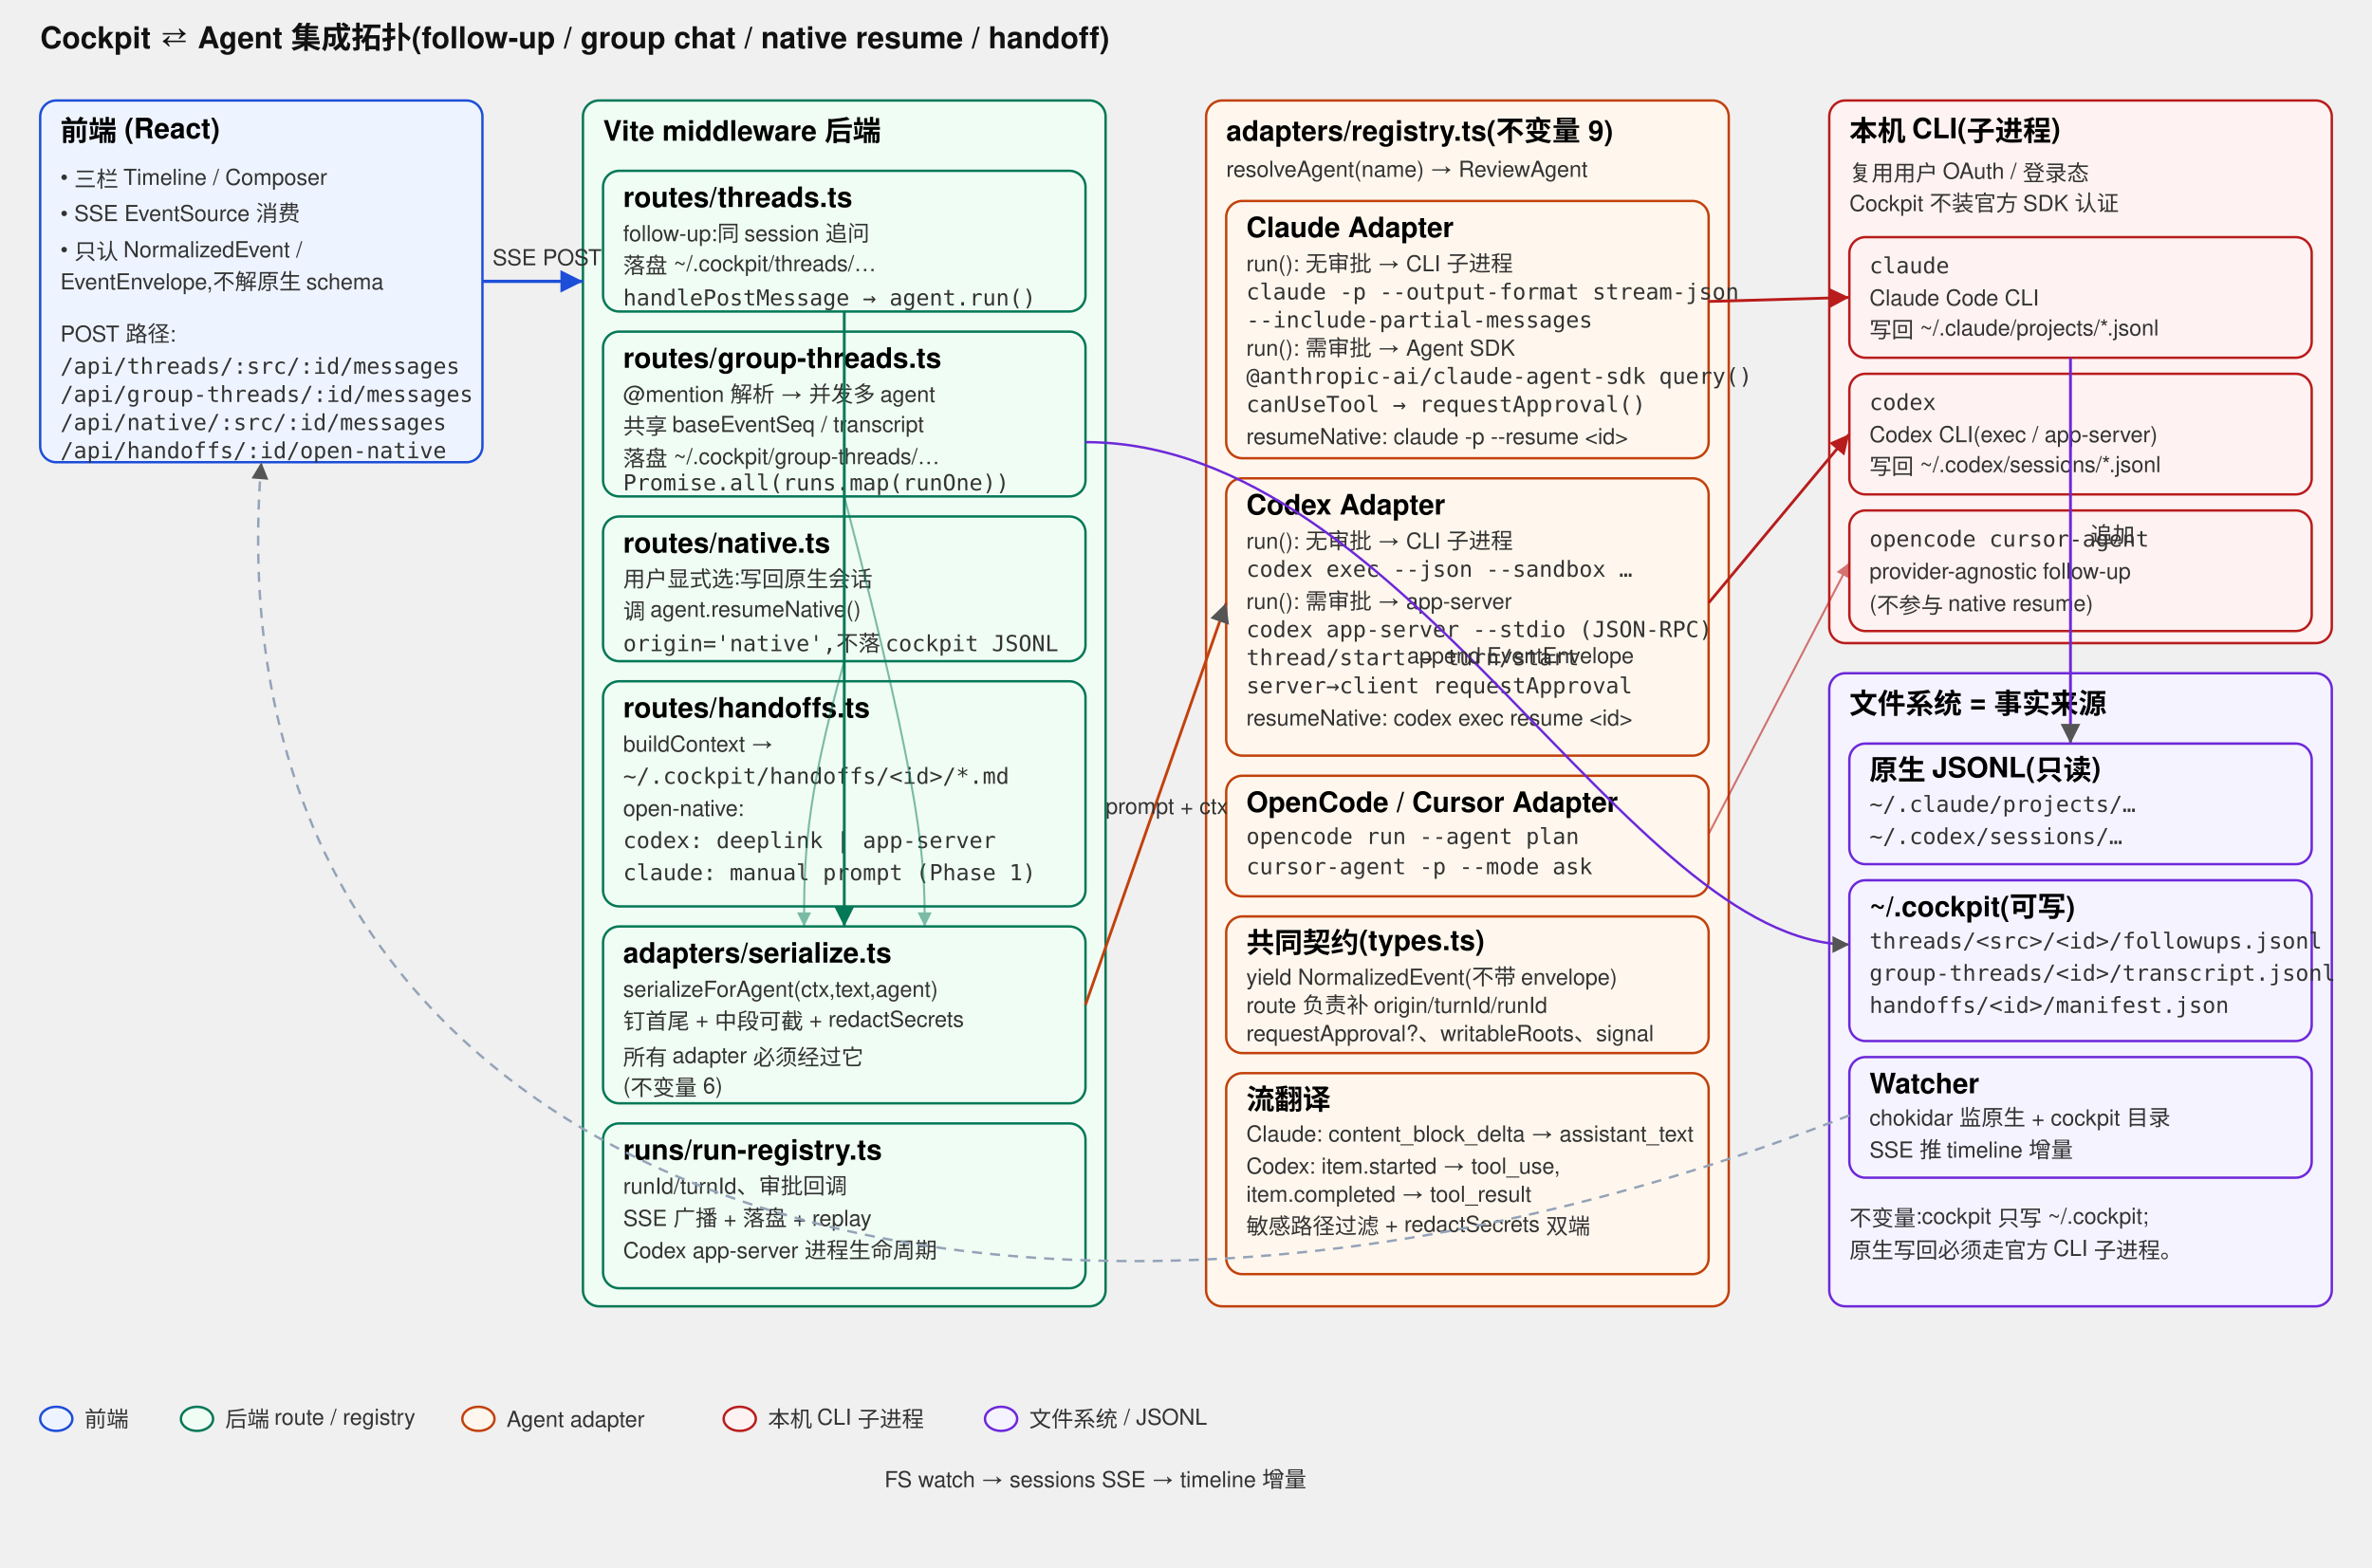
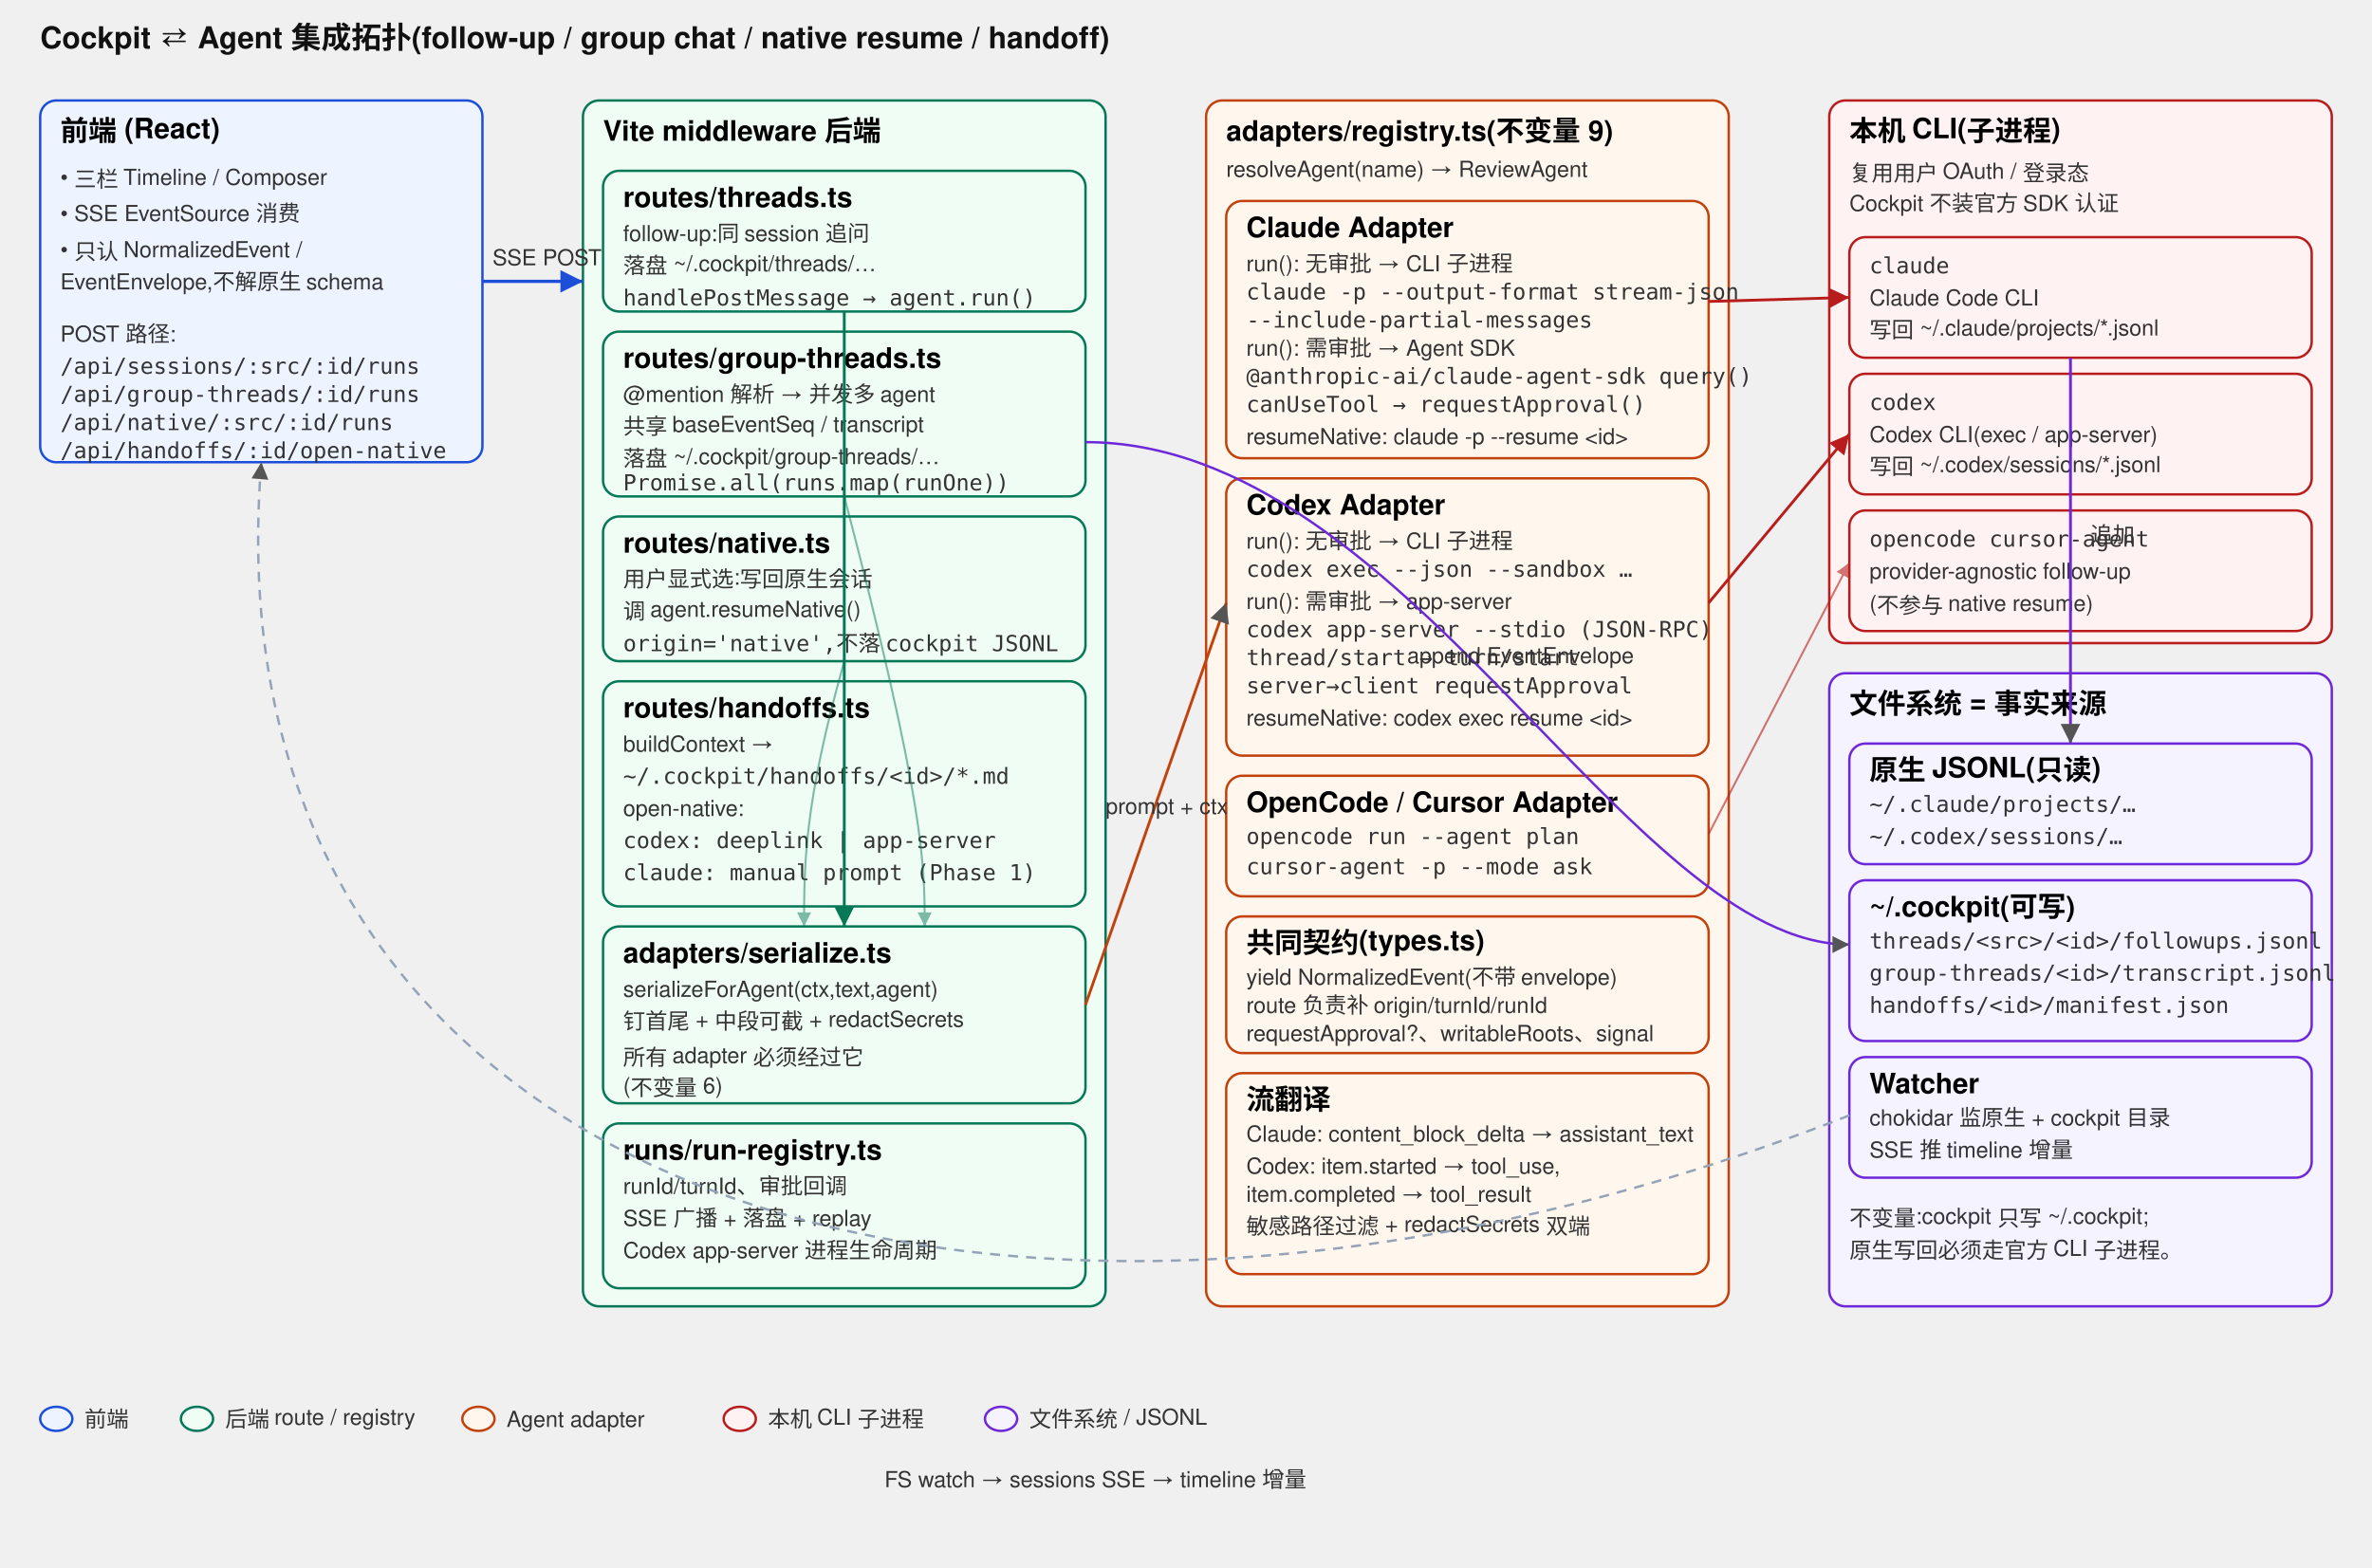
<svg xmlns="http://www.w3.org/2000/svg" viewBox="0 0 1180 780" font-family="ui-sans-serif,system-ui,-apple-system,Segoe UI,Helvetica,Arial" font-size="13">
  <defs>
    <marker id="arrow" viewBox="0 0 10 10" refX="10" refY="5" markerWidth="7" markerHeight="7" orient="auto-start-reverse">
      <path d="M0,0 L10,5 L0,10 z" fill="#555" />
    </marker>
    <marker id="arrowBlue" viewBox="0 0 10 10" refX="10" refY="5" markerWidth="7" markerHeight="7" orient="auto-start-reverse">
      <path d="M0,0 L10,5 L0,10 z" fill="#1d4ed8" />
    </marker>
    <marker id="arrowGreen" viewBox="0 0 10 10" refX="10" refY="5" markerWidth="7" markerHeight="7" orient="auto-start-reverse">
      <path d="M0,0 L10,5 L0,10 z" fill="#047857" />
    </marker>
    <marker id="arrowRed" viewBox="0 0 10 10" refX="10" refY="5" markerWidth="7" markerHeight="7" orient="auto-start-reverse">
      <path d="M0,0 L10,5 L0,10 z" fill="#b91c1c" />
    </marker>
    <style>
      .box { fill:#fff; stroke:#333; stroke-width:1.2; rx:8; ry:8; }
      .ui   { fill:#eef4ff; stroke:#1d4ed8; }
      .srv  { fill:#f0fdf4; stroke:#047857; }
      .adp  { fill:#fff7ed; stroke:#c2410c; }
      .cli  { fill:#fef2f2; stroke:#b91c1c; }
      .fs   { fill:#f5f3ff; stroke:#6d28d9; }
      .title { font-weight:700; font-size:14px; }
      .h     { font-weight:700; font-size:15px; fill:#111; }
      .mono  { font-family: ui-monospace, SFMono-Regular, Menlo, Consolas, monospace; font-size:11px; fill:#333; }
      .lbl   { font-size:11px; fill:#333; }
      .grp   { fill:none; stroke:#94a3b8; stroke-dasharray:6 4; }
    </style>
  </defs>
  <text x="20" y="24" class="h">Cockpit ⇄ Agent 集成拓扑(follow-up / group chat / native resume / handoff)</text>
  <rect class="box ui" x="20" y="50" width="220" height="180" />
  <text x="30" y="70" class="title">前端 (React)</text>
  <text x="30" y="92" class="lbl">• 三栏 Timeline / Composer</text>
  <text x="30" y="110" class="lbl">• SSE EventSource 消费</text>
  <text x="30" y="128" class="lbl">• 只认 NormalizedEvent /</text>
  <text x="30" y="144" class="lbl">   EventEnvelope,不解原生 schema</text>
  <text x="30" y="170" class="lbl">POST 路径:</text>
-   <text x="30" y="186" class="mono">/api/threads/:src/:id/messages</text>
-   <text x="30" y="200" class="mono">/api/group-threads/:id/messages</text>
-   <text x="30" y="214" class="mono">/api/native/:src/:id/messages</text>
+   <text x="30" y="186" class="mono">/api/sessions/:src/:id/runs</text>
+   <text x="30" y="200" class="mono">/api/group-threads/:id/runs</text>
+   <text x="30" y="214" class="mono">/api/native/:src/:id/runs</text>
  <text x="30" y="228" class="mono">/api/handoffs/:id/open-native</text>
  <rect class="box srv" x="290" y="50" width="260" height="600" />
  <text x="300" y="70" class="title">Vite middleware 后端</text>
  <rect class="box srv" x="300" y="85" width="240" height="70" />
  <text x="310" y="103" class="title">routes/threads.ts</text>
  <text x="310" y="120" class="lbl">follow-up:同 session 追问</text>
  <text x="310" y="136" class="lbl">落盘 ~/.cockpit/threads/…</text>
  <text x="310" y="152" class="mono">handlePostMessage → agent.run()</text>
  <rect class="box srv" x="300" y="165" width="240" height="82" />
  <text x="310" y="183" class="title">routes/group-threads.ts</text>
  <text x="310" y="200" class="lbl">@mention 解析 → 并发多 agent</text>
  <text x="310" y="216" class="lbl">共享 baseEventSeq / transcript</text>
  <text x="310" y="232" class="lbl">落盘 ~/.cockpit/group-threads/…</text>
  <text x="310" y="244" class="mono">Promise.all(runs.map(runOne))</text>
  <rect class="box srv" x="300" y="257" width="240" height="72" />
  <text x="310" y="275" class="title">routes/native.ts</text>
  <text x="310" y="292" class="lbl">用户显式选:写回原生会话</text>
  <text x="310" y="308" class="lbl">调 agent.resumeNative()</text>
  <text x="310" y="324" class="mono">origin='native',不落 cockpit JSONL</text>
  <rect class="box srv" x="300" y="339" width="240" height="112" />
  <text x="310" y="357" class="title">routes/handoffs.ts</text>
  <text x="310" y="374" class="lbl">buildContext →</text>
  <text x="310" y="390" class="mono">  ~/.cockpit/handoffs/&lt;id&gt;/*.md</text>
  <text x="310" y="406" class="lbl">open-native:</text>
  <text x="310" y="422" class="mono">  codex:  deeplink | app-server</text>
  <text x="310" y="438" class="mono">  claude: manual prompt (Phase 1)</text>
  <rect class="box srv" x="300" y="461" width="240" height="88" />
  <text x="310" y="479" class="title">adapters/serialize.ts</text>
  <text x="310" y="496" class="lbl">serializeForAgent(ctx,text,agent)</text>
  <text x="310" y="512" class="lbl">钉首尾 + 中段可截 + redactSecrets</text>
  <text x="310" y="530" class="lbl">所有 adapter 必须经过它</text>
  <text x="310" y="544" class="lbl">(不变量 6)</text>
  <rect class="box srv" x="300" y="559" width="240" height="82" />
  <text x="310" y="577" class="title">runs/run-registry.ts</text>
  <text x="310" y="594" class="lbl">runId/turnId、审批回调</text>
  <text x="310" y="610" class="lbl">SSE 广播 + 落盘 + replay</text>
  <text x="310" y="626" class="lbl">Codex app-server 进程生命周期</text>
  <rect class="box adp" x="600" y="50" width="260" height="600" />
  <text x="610" y="70" class="title">adapters/registry.ts(不变量 9)</text>
  <text x="610" y="88" class="lbl">resolveAgent(name) → ReviewAgent</text>
  <rect class="box adp" x="610" y="100" width="240" height="128" />
  <text x="620" y="118" class="title">Claude Adapter</text>
  <text x="620" y="135" class="lbl">run(): 无审批 → CLI 子进程</text>
  <text x="620" y="149" class="mono">  claude -p --output-format stream-json</text>
  <text x="620" y="163" class="mono">        --include-partial-messages</text>
  <text x="620" y="177" class="lbl">run(): 需审批 → Agent SDK</text>
  <text x="620" y="191" class="mono">  @anthropic-ai/claude-agent-sdk query()</text>
  <text x="620" y="205" class="mono">  canUseTool → requestApproval()</text>
  <text x="620" y="221" class="lbl">resumeNative: claude -p --resume &lt;id&gt;</text>
  <rect class="box adp" x="610" y="238" width="240" height="138" />
  <text x="620" y="256" class="title">Codex Adapter</text>
  <text x="620" y="273" class="lbl">run(): 无审批 → CLI 子进程</text>
  <text x="620" y="287" class="mono">  codex exec --json --sandbox …</text>
  <text x="620" y="303" class="lbl">run(): 需审批 → app-server</text>
  <text x="620" y="317" class="mono">  codex app-server --stdio (JSON-RPC)</text>
  <text x="620" y="331" class="mono">  thread/start → turn/start</text>
  <text x="620" y="345" class="mono">  server→client requestApproval</text>
  <text x="620" y="361" class="lbl">resumeNative: codex exec resume &lt;id&gt;</text>
  <rect class="box adp" x="610" y="386" width="240" height="60" />
  <text x="620" y="404" class="title">OpenCode / Cursor Adapter</text>
  <text x="620" y="420" class="mono">opencode run --agent plan</text>
  <text x="620" y="435" class="mono">cursor-agent -p --mode ask</text>
  <rect class="box adp" x="610" y="456" width="240" height="68" />
  <text x="620" y="474" class="title">共同契约(types.ts)</text>
  <text x="620" y="490" class="lbl">yield NormalizedEvent(不带 envelope)</text>
  <text x="620" y="504" class="lbl">route 负责补 origin/turnId/runId</text>
  <text x="620" y="518" class="lbl">requestApproval?、writableRoots、signal</text>
  <rect class="box adp" x="610" y="534" width="240" height="100" />
  <text x="620" y="552" class="title">流翻译</text>
  <text x="620" y="568" class="lbl">Claude: content_block_delta → assistant_text</text>
  <text x="620" y="584" class="lbl">Codex:  item.started → tool_use,</text>
  <text x="620" y="598" class="lbl">        item.completed → tool_result</text>
  <text x="620" y="614" class="lbl">敏感路径过滤 + redactSecrets 双端</text>
  <rect class="box cli" x="910" y="50" width="250" height="270" />
  <text x="920" y="70" class="title">本机 CLI(子进程)</text>
  <text x="920" y="90" class="lbl">复用用户 OAuth / 登录态</text>
  <text x="920" y="105" class="lbl">Cockpit 不装官方 SDK 认证</text>
  <rect class="box cli" x="920" y="118" width="230" height="60" />
  <text x="930" y="136" class="mono">claude</text>
  <text x="930" y="152" class="lbl">Claude Code CLI</text>
  <text x="930" y="168" class="lbl">写回 ~/.claude/projects/*.jsonl</text>
  <rect class="box cli" x="920" y="186" width="230" height="60" />
  <text x="930" y="204" class="mono">codex</text>
  <text x="930" y="220" class="lbl">Codex CLI(exec / app-server)</text>
  <text x="930" y="236" class="lbl">写回 ~/.codex/sessions/*.jsonl</text>
  <rect class="box cli" x="920" y="254" width="230" height="60" />
  <text x="930" y="272" class="mono">opencode  cursor-agent</text>
  <text x="930" y="288" class="lbl">provider-agnostic follow-up</text>
  <text x="930" y="304" class="lbl">(不参与 native resume)</text>
  <rect class="box fs" x="910" y="335" width="250" height="315" />
  <text x="920" y="355" class="title">文件系统 = 事实来源</text>
  <rect class="box fs" x="920" y="370" width="230" height="60" />
  <text x="930" y="388" class="title">原生 JSONL(只读)</text>
  <text x="930" y="404" class="mono">~/.claude/projects/…</text>
  <text x="930" y="420" class="mono">~/.codex/sessions/…</text>
  <rect class="box fs" x="920" y="438" width="230" height="80" />
  <text x="930" y="456" class="title">~/.cockpit(可写)</text>
  <text x="930" y="472" class="mono">threads/&lt;src&gt;/&lt;id&gt;/followups.jsonl</text>
  <text x="930" y="488" class="mono">group-threads/&lt;id&gt;/transcript.jsonl</text>
  <text x="930" y="504" class="mono">handoffs/&lt;id&gt;/manifest.json</text>
  <rect class="box fs" x="920" y="526" width="230" height="60" />
  <text x="930" y="544" class="title">Watcher</text>
  <text x="930" y="560" class="lbl">chokidar 监原生 + cockpit 目录</text>
  <text x="930" y="576" class="lbl">SSE 推 timeline 增量</text>
  <text x="920" y="610" class="lbl">不变量:cockpit 只写 ~/.cockpit;</text>
  <text x="920" y="626" class="lbl">原生写回必须走官方 CLI 子进程。</text>
  <path d="M240,140 L290,140" stroke="#1d4ed8" stroke-width="1.6" fill="none" marker-end="url(#arrowBlue)" />
  <text x="245" y="132" class="lbl" fill="#1d4ed8">SSE POST</text>
  <path d="M420,155 C 420,300 420,400 420,461" stroke="#047857" stroke-width="1.4" fill="none" marker-end="url(#arrowGreen)" />
  <path d="M420,247 C 460,400 460,430 460,461" stroke="#047857" stroke-width="1" fill="none" marker-end="url(#arrowGreen)" opacity="0.5" />
  <path d="M420,329 C 400,400 400,430 400,461" stroke="#047857" stroke-width="1" fill="none" marker-end="url(#arrowGreen)" opacity="0.5" />
  <path d="M540,500 L610,300" stroke="#c2410c" stroke-width="1.4" fill="none" marker-end="url(#arrow)" />
  <text x="550" y="405" class="lbl" fill="#c2410c">prompt + ctx</text>
  <path d="M850,150 L920,148" stroke="#b91c1c" stroke-width="1.4" fill="none" marker-end="url(#arrowRed)" />
  <path d="M850,300 L920,216" stroke="#b91c1c" stroke-width="1.4" fill="none" marker-end="url(#arrowRed)" />
  <path d="M850,415 L920,280" stroke="#b91c1c" stroke-width="1" fill="none" marker-end="url(#arrowRed)" opacity="0.6" />
  <path d="M1030,178 L1030,370" stroke="#6d28d9" stroke-width="1.4" fill="none" marker-end="url(#arrow)" />
  <text x="1040" y="270" class="lbl" fill="#6d28d9">追加</text>
  <path d="M540,220 C 700,220 810,470 920,470" stroke="#6d28d9" stroke-width="1.2" fill="none" marker-end="url(#arrow)" />
  <text x="700" y="330" class="lbl" fill="#6d28d9">append EventEnvelope</text>
  <path d="M920,555 C 500,720 100,600 130,230" stroke="#94a3b8" stroke-width="1.2" fill="none" marker-end="url(#arrow)" stroke-dasharray="5 4" />
  <text x="440" y="740" class="lbl" fill="#475569">FS watch → sessions SSE → timeline 增量</text>
  <rect x="20" y="700" width="16" height="12" class="box ui" />
  <text x="42" y="710" class="lbl">前端</text>
  <rect x="90" y="700" width="16" height="12" class="box srv" />
  <text x="112" y="710" class="lbl">后端 route / registry</text>
  <rect x="230" y="700" width="16" height="12" class="box adp" />
  <text x="252" y="710" class="lbl">Agent adapter</text>
  <rect x="360" y="700" width="16" height="12" class="box cli" />
  <text x="382" y="710" class="lbl">本机 CLI 子进程</text>
  <rect x="490" y="700" width="16" height="12" class="box fs" />
  <text x="512" y="710" class="lbl">文件系统 / JSONL</text>
</svg>
